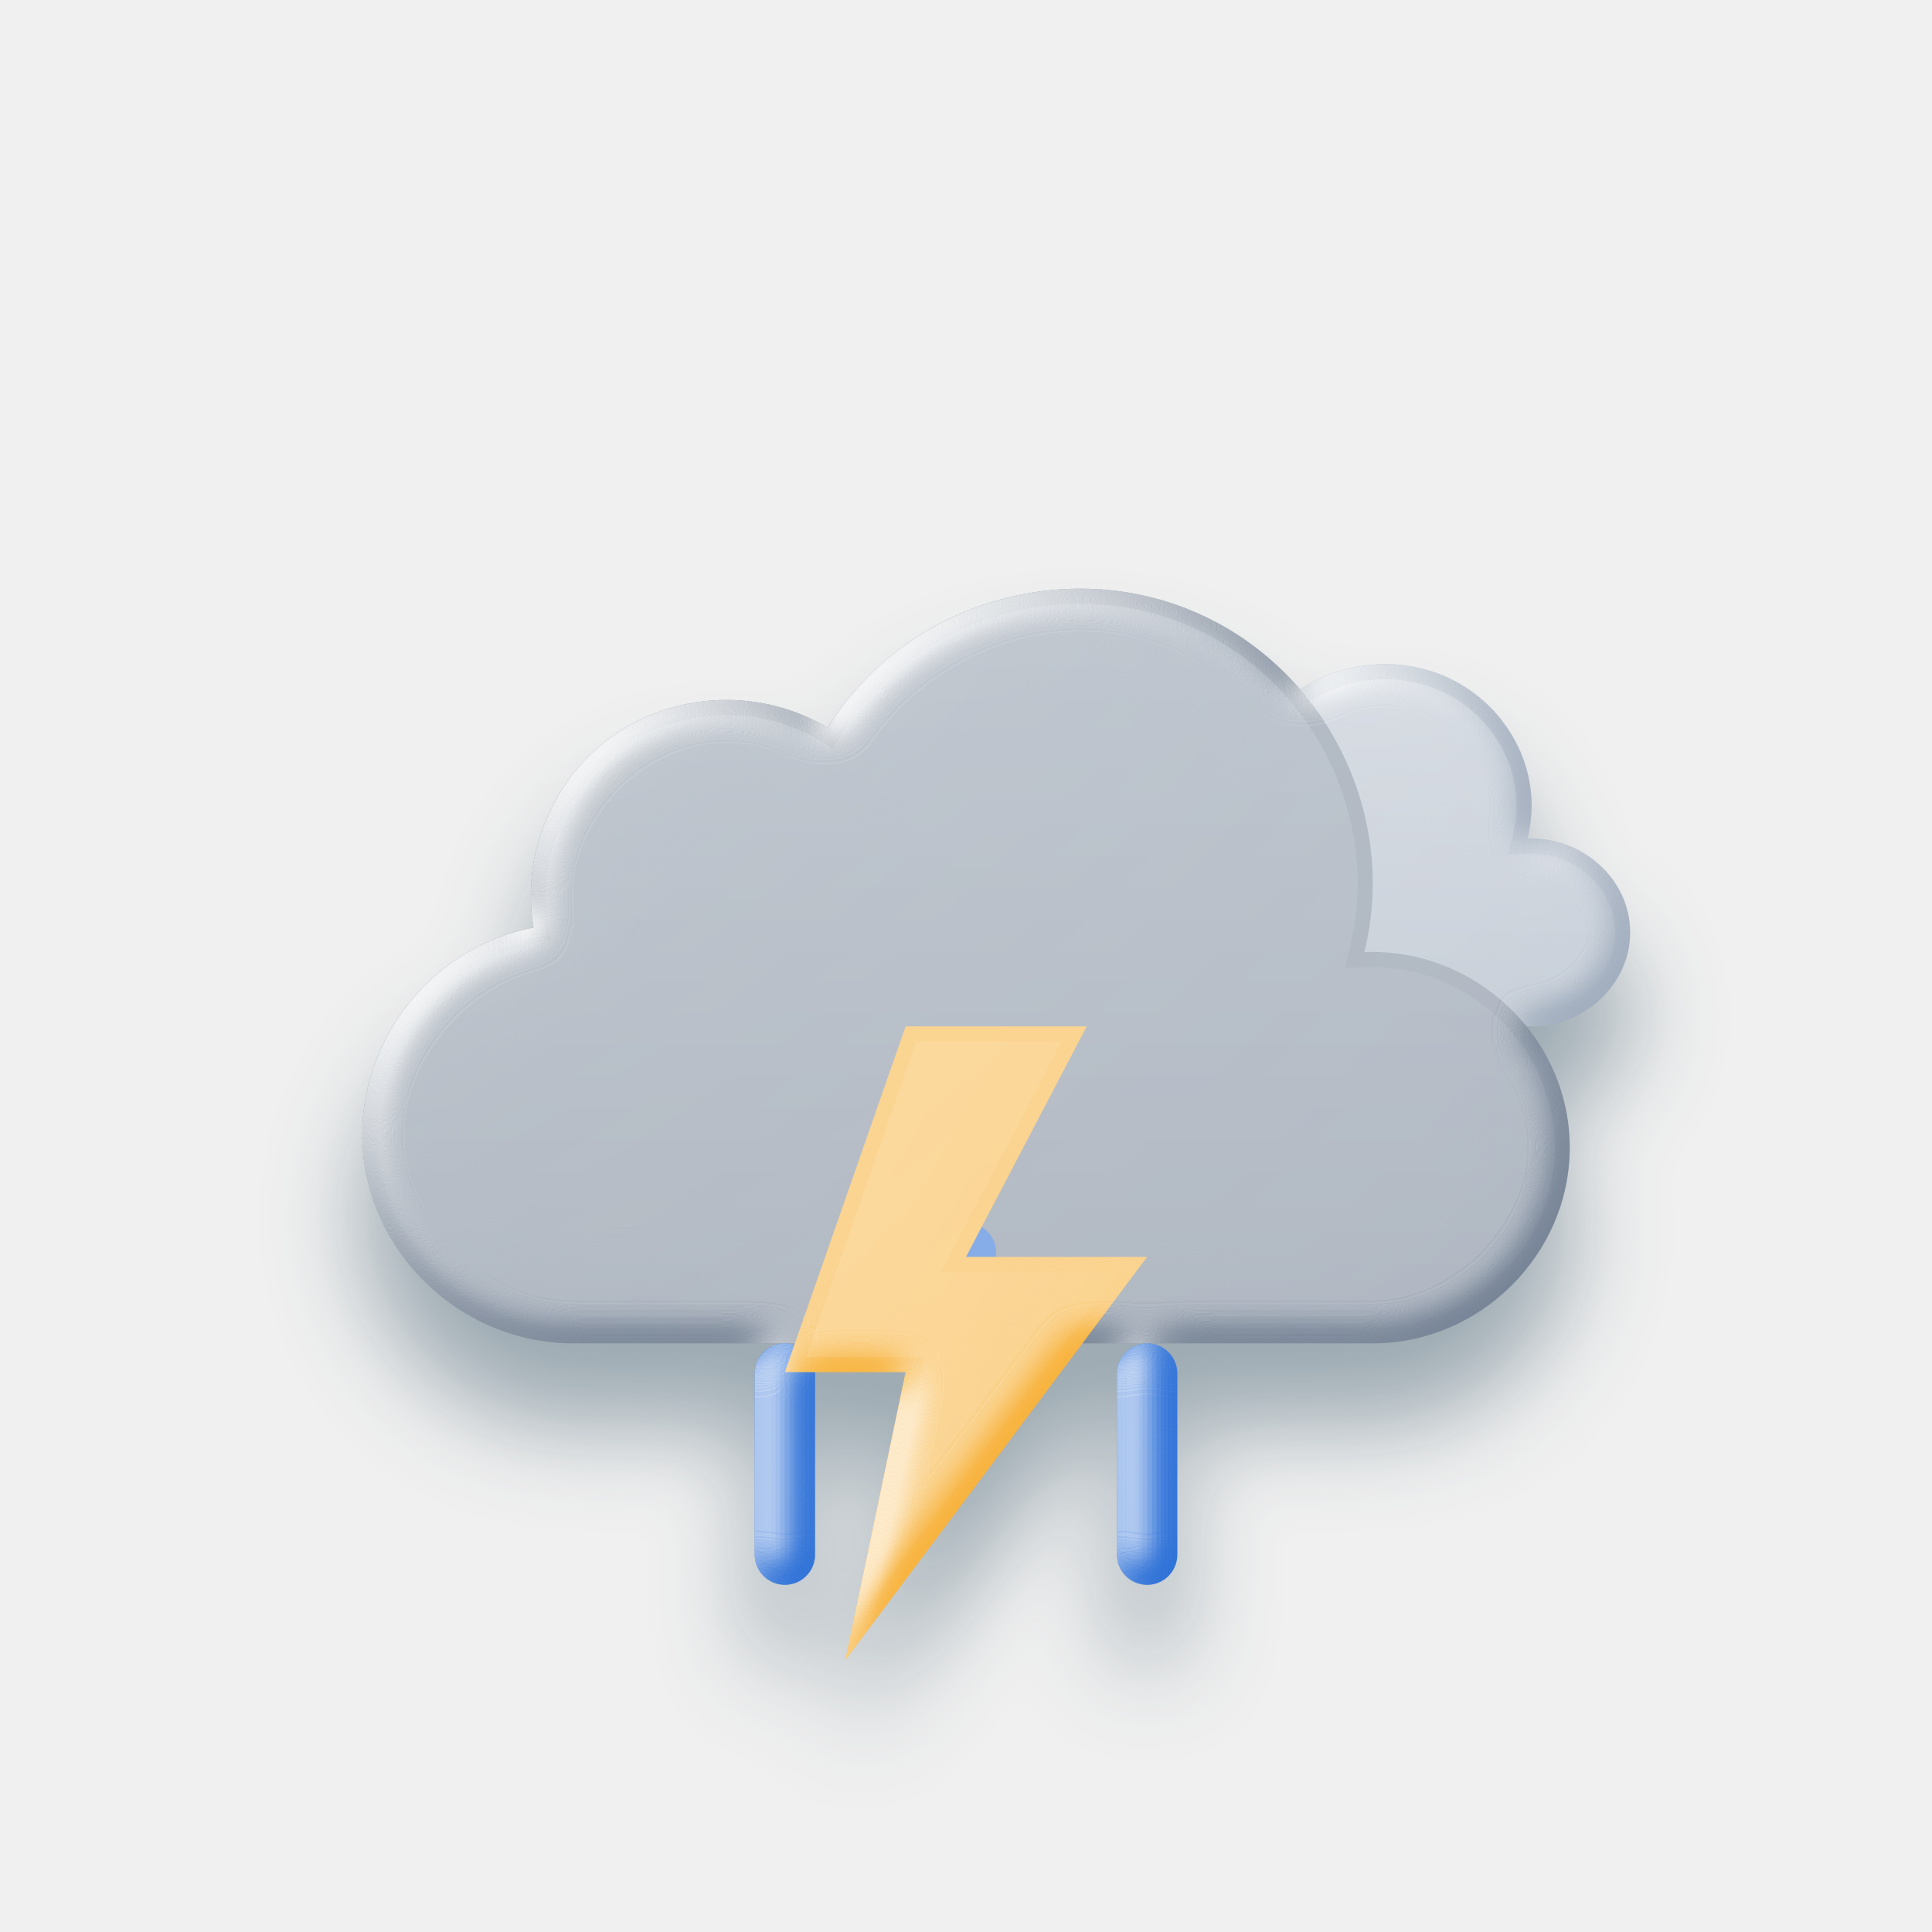
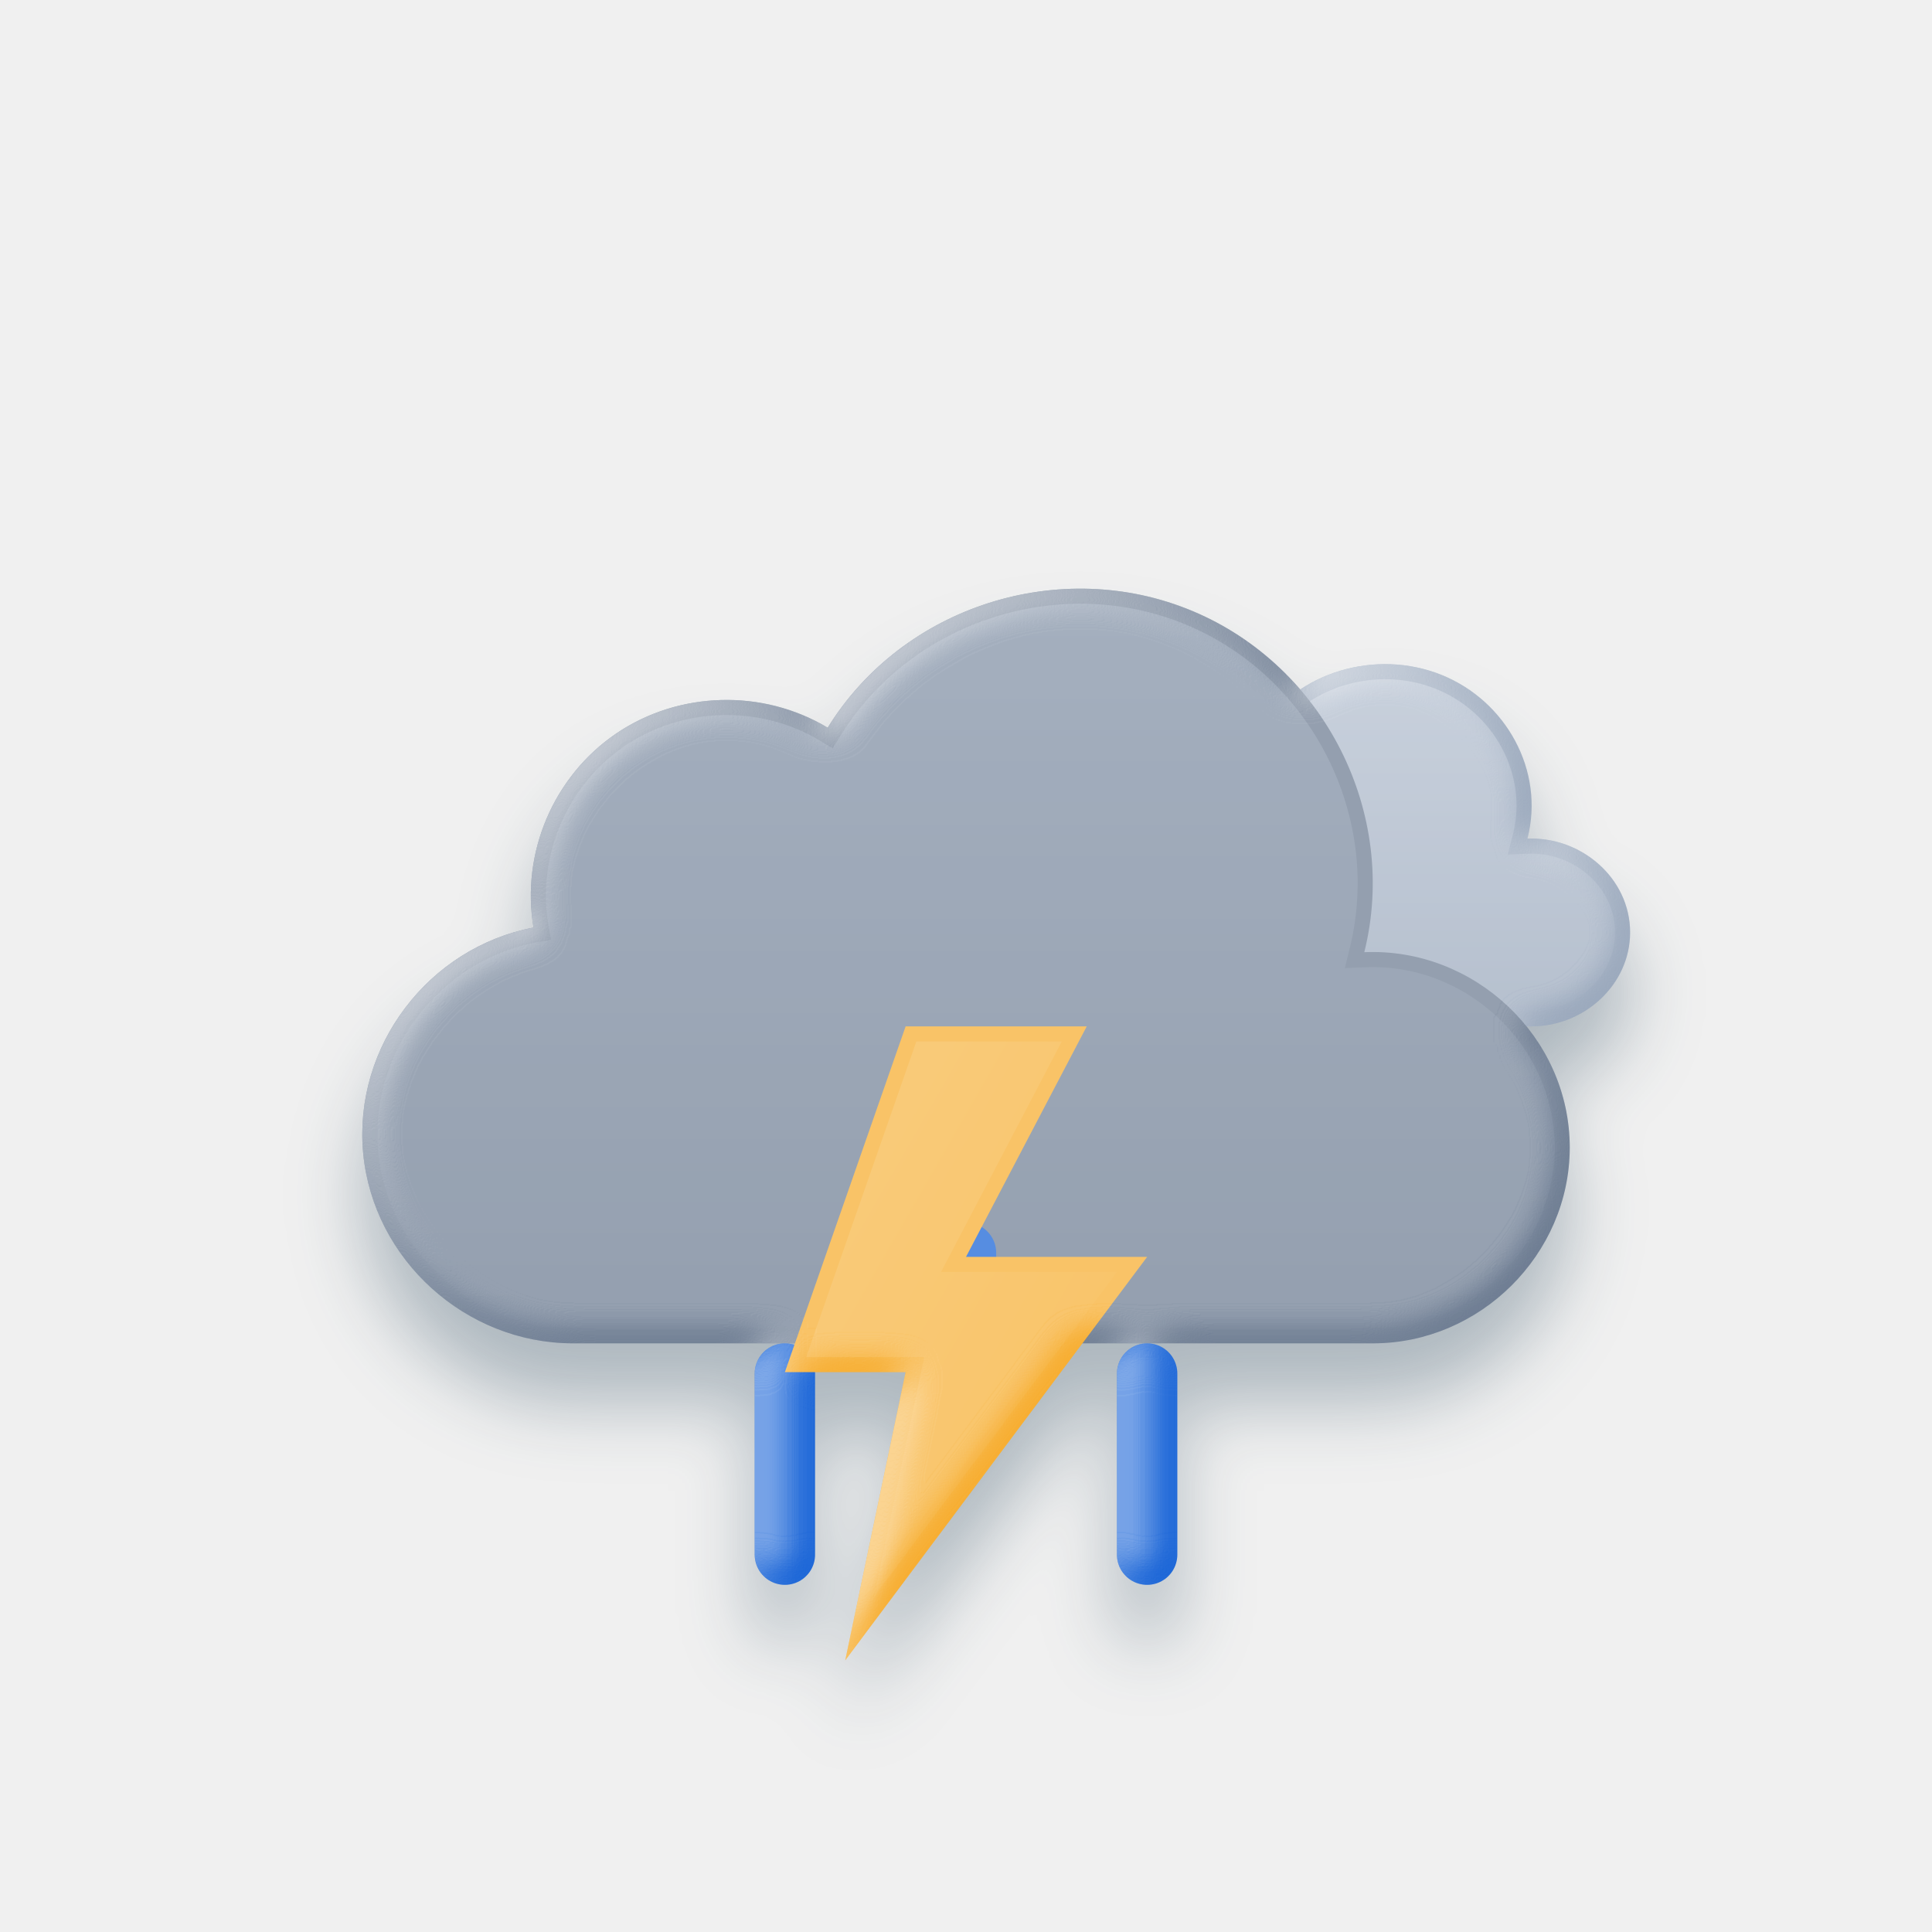
<svg xmlns="http://www.w3.org/2000/svg" viewBox="0 0 128 128" fill="none">
  <defs>
-     <filter id="soft3d5" x="-40%" y="-40%" width="180%" height="200%" color-interpolation-filters="sRGB">
-       <feGaussianBlur in="SourceAlpha" stdDeviation="3.2" result="blur" />
-       <feOffset in="blur" dx="0" dy="5.5" result="off" />
-       <feFlood flood-color="#17384d" flood-opacity=".38" result="shadowColor" />
+     <filter id="soft3d5" x="-35%" y="-35%" width="170%" height="185%" color-interpolation-filters="sRGB">
+       <feGaussianBlur in="SourceAlpha" stdDeviation="2.4" result="blur" />
+       <feOffset in="blur" dx="0" dy="4" result="off" />
+       <feFlood flood-color="#17384d" flood-opacity=".30" result="shadowColor" />
      <feComposite in="shadowColor" in2="off" operator="in" result="shadow" />
-       <feGaussianBlur in="SourceAlpha" stdDeviation="1.15" result="edgeBlur" />
-       <feSpecularLighting in="edgeBlur" surfaceScale="6.5" specularConstant=".9" specularExponent="24" lighting-color="#ffffff" result="spec">
-         <feDistantLight azimuth="225" elevation="62" />
+       <feGaussianBlur in="SourceAlpha" stdDeviation="1.1" result="surface" />
+       <feSpecularLighting in="surface" surfaceScale="5" specularConstant=".62" specularExponent="20" lighting-color="#ffffff" result="spec">
+         <feDistantLight azimuth="225" elevation="60" />
      </feSpecularLighting>
      <feComposite in="spec" in2="SourceAlpha" operator="in" result="specClip" />
-       <feSpecularLighting in="blur" surfaceScale="4.2" specularConstant=".42" specularExponent="8" lighting-color="#fff4dc" result="softLight">
-         <fePointLight x="-40" y="-55" z="95" />
-       </feSpecularLighting>
-       <feComposite in="softLight" in2="SourceAlpha" operator="in" result="softClip" />
      <feMerge>
        <feMergeNode in="shadow" />
        <feMergeNode in="SourceGraphic" />
-         <feMergeNode in="softClip" />
        <feMergeNode in="specClip" />
      </feMerge>
    </filter>
  </defs>
  <g filter="url(#soft3d5)">
    <g id="thunderstorms-extreme-rain" clip-path="url(#clip0_1858_9951)">
      <g id="Sky">
        <g id="Clouds">
          <g id="Secondary Cloud">
            <path id="Cloud" d="M83.839 48.693C86.245 44.958 91.215 43.529 95.318 45.177C99.361 46.801 101.814 51.189 100.71 55.437L100.541 56.09L101.215 56.062C104.496 55.924 107.5 58.465 107.5 61.774C107.5 64.976 104.669 67.5 101.489 67.5H74.977C71.768 67.501 68.845 65.118 68.529 61.907C68.214 58.707 70.617 55.841 73.764 55.27L74.255 55.182L74.168 54.69C73.774 52.493 74.812 50.249 76.685 49.027C78.611 47.771 81.177 47.707 83.168 48.856L83.582 49.094L83.839 48.693Z" fill="url(#paint0_linear_1858_9951)" stroke="#94A3B8" stroke-miterlimit="10" />
          </g>
          <g id="Cloud_2">
            <path id="Cloud_3" d="M55.262 48.475C60.123 40.611 70.297 37.38 78.815 40.943C87.321 44.502 92.138 54.003 89.903 62.965L89.742 63.614L90.411 63.585C97.42 63.279 103.5 68.992 103.5 76.028C103.499 82.84 97.772 88.5 90.977 88.5H37.954C31.127 88.502 25.203 83.171 24.559 76.36C23.916 69.552 28.737 63.212 35.443 61.945L35.926 61.853L35.842 61.369C35.026 56.624 37.126 51.717 41.105 49.013C45.095 46.301 50.446 46.154 54.58 48.64L55.002 48.895L55.262 48.475Z" fill="url(#paint1_linear_1858_9951)" stroke="#64748B" stroke-miterlimit="10" />
          </g>
        </g>
      </g>
      <g id="Precipitation">
        <g id="Raindrops">
          <path id="Raindrop 1" d="M52 83V95" stroke="#0A5AD4" stroke-width="4" stroke-linecap="round" transform="translate(0, 8)" />
          <path id="Raindrop 2" d="M64 83V95" stroke="#0A5AD4" stroke-width="4" stroke-linecap="round" transform="translate(0, 0)" />
          <path id="Raindrop 3" d="M76 83V95" stroke="#0A5AD4" stroke-width="4" stroke-linecap="round" transform="translate(0, 8)" />
        </g>
      </g>
      <g id="Lightning">
        <path id="Lightning Bolt" d="M71.173 68.5L63.557 83.041L63.173 83.772H75.002L56.952 107.892L60.489 91.012L60.616 90.409H52.704L60.355 68.5H71.173Z" fill="url(#paint2_linear_1858_9951)" stroke="#F6A823" stroke-miterlimit="10" />
      </g>
    </g>
    <defs>
      <linearGradient id="paint0_linear_1858_9951" x1="88" y1="44" x2="88" y2="68" gradientUnits="userSpaceOnUse">
        <stop stop-color="#B0BCCD" />
        <stop offset="1" stop-color="#94A3B8" />
      </linearGradient>
      <linearGradient id="paint1_linear_1858_9951" x1="64.001" y1="39" x2="64.001" y2="89" gradientUnits="userSpaceOnUse">
        <stop stop-color="#7C8CA2" />
        <stop offset="1" stop-color="#64748B" />
      </linearGradient>
      <linearGradient id="paint2_linear_1858_9951" x1="64.528" y1="66.038" x2="84.414" y2="77.457" gradientUnits="userSpaceOnUse">
        <stop stop-color="#F7B23B" />
        <stop offset="1" stop-color="#F6A823" />
      </linearGradient>
      <clipPath id="clip0_1858_9951">
        <rect width="128" height="128" fill="white" />
      </clipPath>
    </defs>
  </g>
</svg>
